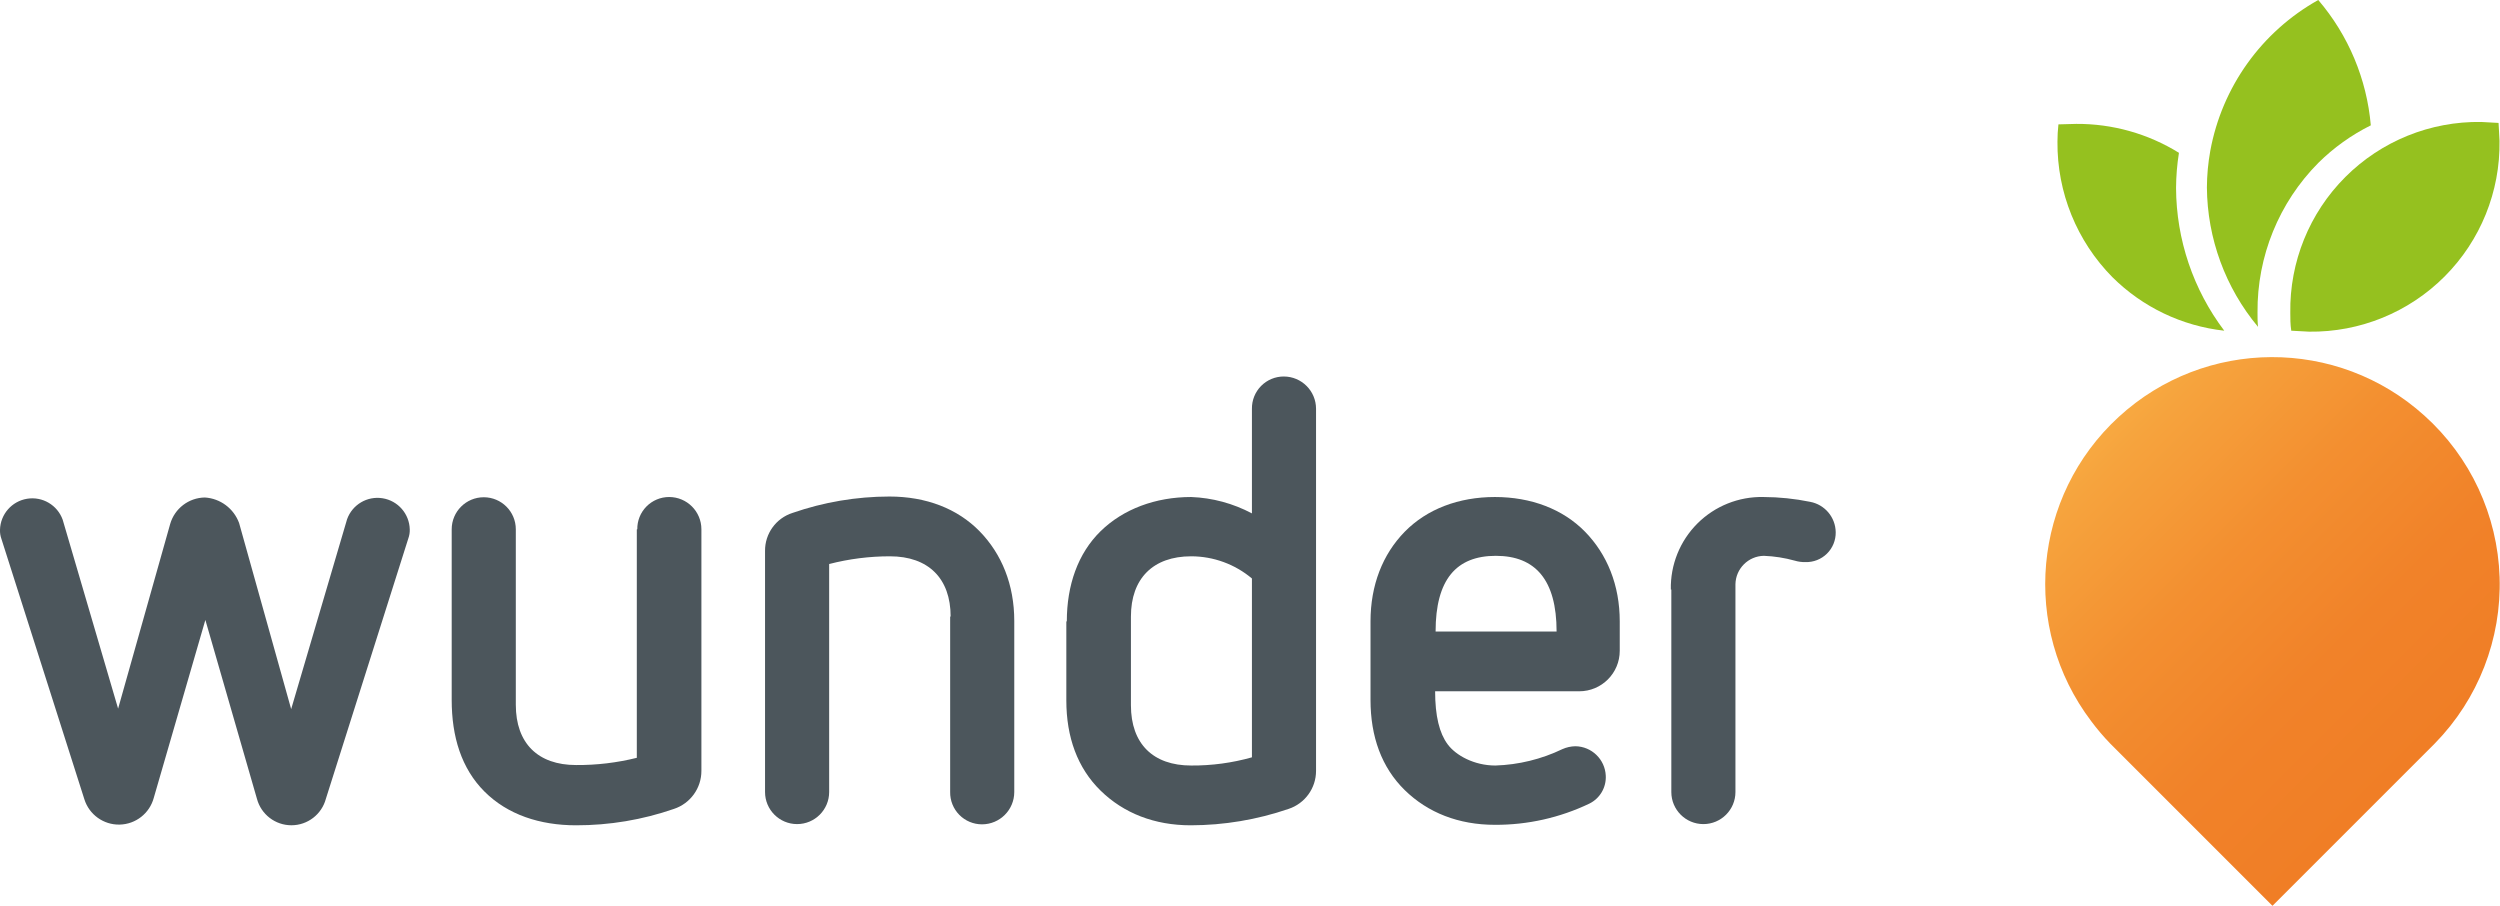
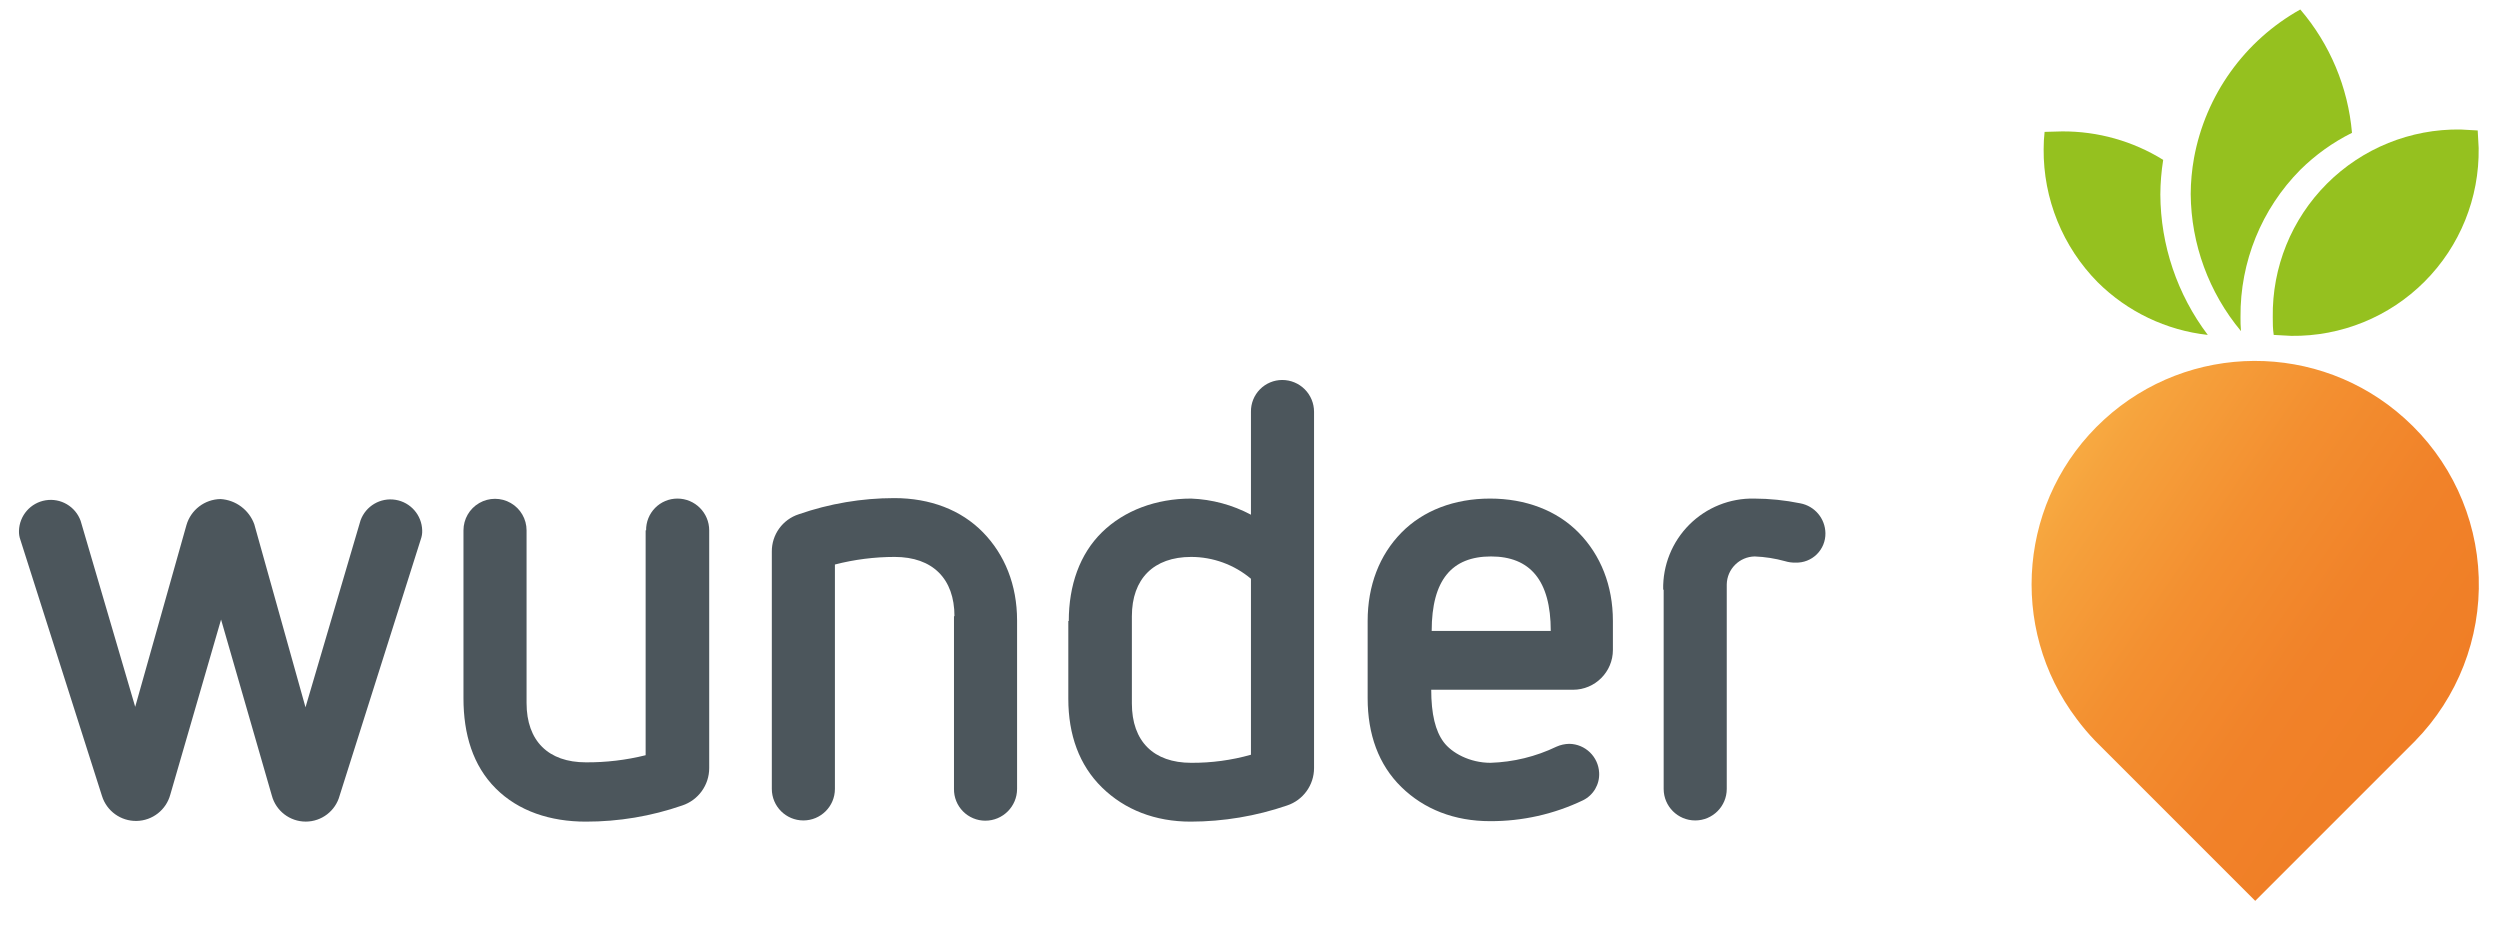
- <svg xmlns="http://www.w3.org/2000/svg" id="Layer_1" data-name="Layer 1" viewBox="0 0 518.6 187.9">
+ <svg xmlns="http://www.w3.org/2000/svg" width="527px" height="195px" viewBox="0 0 527 195" version="1.1">
  <defs>
-     <linearGradient id="New_Gradient_Swatch_1" x1="438.03" y1="87.87" x2="504.75" y2="154.58" gradientUnits="userSpaceOnUse">
-       <stop offset="0" stop-color="#f7a941" />
-       <stop offset="0.07" stop-color="#f6a33d" />
-       <stop offset="0.39" stop-color="#f38f30" />
-       <stop offset="0.7" stop-color="#f18229" />
-       <stop offset="1" stop-color="#f07e26" />
+     <linearGradient x1="14.606%" y1="12.115%" x2="85.373%" y2="70.726%" id="linearGradient-1">
+       <stop stop-color="#F7A941" offset="0%" />
+       <stop stop-color="#F6A33D" offset="7%" />
+       <stop stop-color="#F38F30" offset="39%" />
+       <stop stop-color="#F18229" offset="70%" />
+       <stop stop-color="#F07E26" offset="100%" />
    </linearGradient>
  </defs>
-   <path d="M427,25.8q-0.2,1.8-.2,3.6a39.5,39.5,0,0,0,11.4,28.1,39,39,0,0,0,23.2,11.1A49.5,49.5,0,0,1,451.4,39a48.4,48.4,0,0,1,.6-7.3,40,40,0,0,0-21.3-6Z" fill="#95c11f" />
-   <path d="M458.5,31.3a44,44,0,0,0-.7,7.6,45.7,45.7,0,0,0,10.6,28.9c-0.1-1-.1-2-0.1-3a43.5,43.5,0,0,1,12.6-31A42.3,42.3,0,0,1,491.8,26,46.1,46.1,0,0,0,480.9,0,45.2,45.2,0,0,0,458.5,31.3Z" fill="#95c11f" />
-   <path d="M518.3,25.5l-3.6-.2a39,39,0,0,0-39.6,39.6c0,1.2,0,2.4.2,3.7l3.7,0.2a39,39,0,0,0,39.5-39.6C518.4,27.9,518.4,26.7,518.3,25.5Z" fill="#95c11f" />
-   <path d="M502.9,86.2a47.1,47.1,0,0,0-69.1,63.4,47.8,47.8,0,0,0,3.9,4.6l33.7,33.7,33.7-33.7A47.1,47.1,0,0,0,502.9,86.2Z" fill="url(#New_Gradient_Swatch_1)" />
-   <path d="M42.6,128.6L31.9,165.5a7.5,7.5,0,0,1-14.4.3l-17.2-54a5,5,0,0,1-.3-1.9,6.7,6.7,0,0,1,13-2.1l11.5,39.2,10.8-38.3a7.6,7.6,0,0,1,7.2-5.5,8.1,8.1,0,0,1,7.1,5.3l10.8,38.6L72,107.7a6.7,6.7,0,0,1,13,2.1,5,5,0,0,1-.3,1.9L67.6,165.7a7.4,7.4,0,0,1-14.3,0Z" fill="#4c565c" />
-   <path d="M132.2,109.8a6.6,6.6,0,0,1,6.6-6.7,6.7,6.7,0,0,1,6.7,6.7v50.1a8.3,8.3,0,0,1-5.7,7.9,61.7,61.7,0,0,1-20.3,3.4c-7.5,0-14.2-2.2-19-7s-6.8-11.4-6.8-19V109.8a6.6,6.6,0,1,1,13.3,0v36.4c0,8,4.6,12.5,12.5,12.5a50.7,50.7,0,0,0,12.6-1.5V109.8Z" fill="#4c565c" />
-   <path d="M197.2,127.9c0-7.9-4.6-12.5-12.6-12.5A50.4,50.4,0,0,0,172,117v47.3a6.6,6.6,0,1,1-13.3,0v-50a8.2,8.2,0,0,1,5.7-7.9,61.5,61.5,0,0,1,20.1-3.4c7.6,0,14.1,2.5,18.7,7.2s7.2,11.1,7.2,18.6v35.5a6.7,6.7,0,0,1-6.7,6.7,6.6,6.6,0,0,1-6.6-6.7V127.9Z" fill="#4c565c" />
-   <path d="M221.3,128.9c0-7.5,2.3-14.1,7-18.7s11.4-7.1,18.8-7.1a29.2,29.2,0,0,1,12.6,3.4V84.8a6.6,6.6,0,0,1,6.6-6.7,6.7,6.7,0,0,1,6.7,6.7v75.1a8.3,8.3,0,0,1-5.7,7.9,62.9,62.9,0,0,1-20.3,3.4c-7.5,0-13.9-2.5-18.7-7.2s-7.1-11.1-7.1-18.7V128.9Zm38.4-8.9a19.6,19.6,0,0,0-12.6-4.6c-7.9,0-12.5,4.6-12.5,12.5v18.4c0,8,4.6,12.5,12.5,12.5a45.3,45.3,0,0,0,12.6-1.7V120Z" fill="#4c565c" />
-   <path d="M297.7,143.3c0,5.3.9,8.8,2.6,11.1s5.5,4.4,9.9,4.4a34.6,34.6,0,0,0,13.9-3.4,6.9,6.9,0,0,1,2.7-.6,6.4,6.4,0,0,1,6.3,6.1,6.1,6.1,0,0,1-3.4,5.8,44.9,44.9,0,0,1-19.6,4.4c-7.5,0-13.9-2.5-18.7-7.2s-7.1-11.1-7.1-18.7V128.9c0-7.5,2.5-13.9,7.1-18.6s11.2-7.2,18.7-7.2,14.1,2.5,18.7,7.2,7.2,11.1,7.2,18.6v6.1a8.4,8.4,0,0,1-8.4,8.4H297.7Zm25.2-12.3c0-10.7-4.4-15.7-12.6-15.7s-12.5,4.9-12.5,15.7h25.2Z" fill="#4c565c" />
-   <path d="M346.6,122.3a18.8,18.8,0,0,1,19.2-19.2,49.3,49.3,0,0,1,9.7,1,6.5,6.5,0,0,1,5.3,6.3,6.1,6.1,0,0,1-6.3,6.2,7.1,7.1,0,0,1-2.2-.3,28,28,0,0,0-6.4-1,6,6,0,0,0-5.9,5.9v43.1a6.6,6.6,0,1,1-13.3,0V122.3Z" fill="#4c565c" />
+   <g id="Page-1" stroke="none" stroke-width="1" fill="none" fill-rule="evenodd">
+     <g id="wunder" transform="translate(3, 2)">
+       <path d="M428,25.8 C427.867,27 427.8,28.2 427.8,29.4 C427.71,39.91 431.813,50.023 439.2,57.5 C445.456,63.717 453.634,67.63 462.4,68.6 C455.959,60.072 452.45,49.687 452.4,39 C452.415,36.555 452.616,34.115 453,31.7 C446.606,27.737 439.223,25.657 431.7,25.7 L428,25.8 Z" id="Shape" fill="#95C11F" />
+       <path d="M459.5,31.3 C459.047,33.808 458.813,36.351 458.8,38.9 C458.885,49.469 462.631,59.682 469.4,67.8 C469.3,66.8 469.3,65.8 469.3,64.8 C469.198,53.2 473.735,42.04 481.9,33.8 C485.096,30.637 488.775,28.004 492.8,26 C491.971,16.408 488.159,7.316 481.9,7.10542736e-15 C470.142,6.574 461.929,18.05 459.5,31.3 L459.5,31.3 Z" id="Shape" fill="#95C11F" />
+       <path d="M519.3,25.5 L515.7,25.3 C505.148,25.136 494.98,29.256 487.518,36.718 C480.056,44.18 475.936,54.348 476.1,64.9 C476.1,66.1 476.1,67.3 476.3,68.6 L480,68.8 C490.535,68.936 500.676,64.805 508.117,57.346 C515.557,49.886 519.663,39.734 519.5,29.2 C519.4,27.9 519.4,26.7 519.3,25.5 L519.3,25.5 Z" id="Shape" fill="#95C11F" />
+       <path d="M503.9,86.2 C485.862,69.936 458.414,70.055 440.517,86.475 C422.621,102.895 420.145,130.232 434.8,149.6 C436.002,151.214 437.304,152.75 438.7,154.2 L472.4,187.9 L506.1,154.2 C515.085,145.02 519.932,132.569 519.516,119.73 C519.101,106.892 513.46,94.78 503.9,86.2 L503.9,86.2 Z" id="Shape" fill="url(#linearGradient-1)" />
+       <path d="M43.6,128.6 L32.9,165.5 C32.035,168.721 29.147,170.985 25.813,171.054 C22.478,171.124 19.498,168.983 18.5,165.8 L1.3,111.8 C1.078,111.192 0.976,110.547 1,109.9 C1.084,106.679 3.448,103.974 6.629,103.46 C9.81,102.946 12.906,104.769 14,107.8 L25.5,147 L36.3,108.7 C37.225,105.48 40.15,103.246 43.5,103.2 C46.709,103.401 49.495,105.481 50.6,108.5 L61.4,147.1 L73,107.7 C74.094,104.669 77.19,102.846 80.371,103.36 C83.552,103.874 85.916,106.579 86,109.8 C86.024,110.447 85.922,111.092 85.7,111.7 L68.6,165.7 C67.736,168.939 64.802,171.193 61.45,171.193 C58.098,171.193 55.164,168.939 54.3,165.7 L43.6,128.6 Z" id="Shape" fill="#4C565C" />
+       <path d="M133.2,109.8 C133.173,108.032 133.857,106.328 135.097,105.068 C136.338,103.809 138.032,103.1 139.8,103.1 C143.5,103.1 146.5,106.1 146.5,109.8 L146.5,159.9 C146.508,163.489 144.208,166.676 140.8,167.8 C134.271,170.062 127.409,171.211 120.5,171.2 C113,171.2 106.3,169 101.5,164.2 C96.7,159.4 94.7,152.8 94.7,145.2 L94.7,109.8 C94.7,107.424 95.967,105.229 98.025,104.041 C100.083,102.853 102.617,102.853 104.675,104.041 C106.733,105.229 108,107.424 108,109.8 L108,146.2 C108,154.2 112.6,158.7 120.5,158.7 C124.746,158.73 128.979,158.226 133.1,157.2 L133.1,109.8 L133.2,109.8 Z" id="Shape" fill="#4C565C" />
+       <path d="M198.2,127.9 C198.2,120 193.6,115.4 185.6,115.4 C181.349,115.4 177.116,115.937 173,117 L173,164.3 C173,167.973 170.023,170.95 166.35,170.95 C162.677,170.95 159.7,167.973 159.7,164.3 L159.7,114.3 C159.66,110.701 161.972,107.497 165.4,106.4 C171.864,104.156 178.658,103.007 185.5,103 C193.1,103 199.6,105.5 204.2,110.2 C208.8,114.9 211.4,121.3 211.4,128.8 L211.4,164.3 C211.4,168 208.4,171 204.7,171 C202.932,171 201.238,170.291 199.997,169.032 C198.757,167.772 198.073,166.068 198.1,164.3 L198.1,127.9 L198.2,127.9 Z" id="Shape" fill="#4C565C" />
+       <path d="M222.3,128.9 C222.3,121.4 224.6,114.8 229.3,110.2 C234,105.6 240.7,103.1 248.1,103.1 C252.503,103.268 256.81,104.431 260.7,106.5 L260.7,84.8 C260.673,83.032 261.357,81.328 262.597,80.068 C263.838,78.809 265.532,78.1 267.3,78.1 C269.077,78.1 270.781,78.806 272.038,80.062 C273.294,81.319 274,83.023 274,84.8 L274,159.9 C274.008,163.489 271.708,166.676 268.3,167.8 C261.766,170.04 254.907,171.189 248,171.2 C240.5,171.2 234.1,168.7 229.3,164 C224.5,159.3 222.2,152.9 222.2,145.3 L222.2,128.9 L222.3,128.9 Z M260.7,120 C257.172,117.033 252.71,115.404 248.1,115.4 C240.2,115.4 235.6,120 235.6,127.9 L235.6,146.3 C235.6,154.3 240.2,158.8 248.1,158.8 C252.359,158.828 256.601,158.256 260.7,157.1 L260.7,120 L260.7,120 Z" id="Shape" fill="#4C565C" />
+       <path d="M298.7,143.3 C298.7,148.6 299.6,152.1 301.3,154.4 C303,156.7 306.8,158.8 311.2,158.8 C316.02,158.648 320.754,157.49 325.1,155.4 C325.95,155.02 326.869,154.816 327.8,154.8 C331.182,154.849 333.942,157.521 334.1,160.9 C334.23,163.34 332.893,165.622 330.7,166.7 C324.583,169.628 317.882,171.132 311.1,171.1 C303.6,171.1 297.2,168.6 292.4,163.9 C287.6,159.2 285.3,152.8 285.3,145.2 L285.3,128.9 C285.3,121.4 287.8,115 292.4,110.3 C297,105.6 303.6,103.1 311.1,103.1 C318.6,103.1 325.2,105.6 329.8,110.3 C334.4,115 337,121.4 337,128.9 L337,135 C337,139.639 333.239,143.4 328.6,143.4 L298.7,143.4 L298.7,143.3 Z M323.9,131 C323.9,120.3 319.5,115.3 311.3,115.3 C303.1,115.3 298.8,120.2 298.8,131 L324,131 L323.9,131 Z" id="Shape" fill="#4C565C" />
+       <path d="M347.6,122.3 C347.49,117.175 349.477,112.227 353.102,108.602 C356.727,104.977 361.675,102.99 366.8,103.1 C370.058,103.112 373.308,103.447 376.5,104.1 C379.541,104.671 381.758,107.306 381.8,110.4 C381.828,112.07 381.17,113.679 379.98,114.851 C378.789,116.023 377.17,116.655 375.5,116.6 C374.755,116.616 374.013,116.515 373.3,116.3 C371.213,115.72 369.065,115.385 366.9,115.3 C363.664,115.353 361.053,117.964 361,121.2 L361,164.3 C361,167.973 358.023,170.95 354.35,170.95 C350.677,170.95 347.7,167.973 347.7,164.3 L347.7,122.3 L347.6,122.3 Z" id="Shape" fill="#4C565C" />
+     </g>
+   </g>
</svg>
